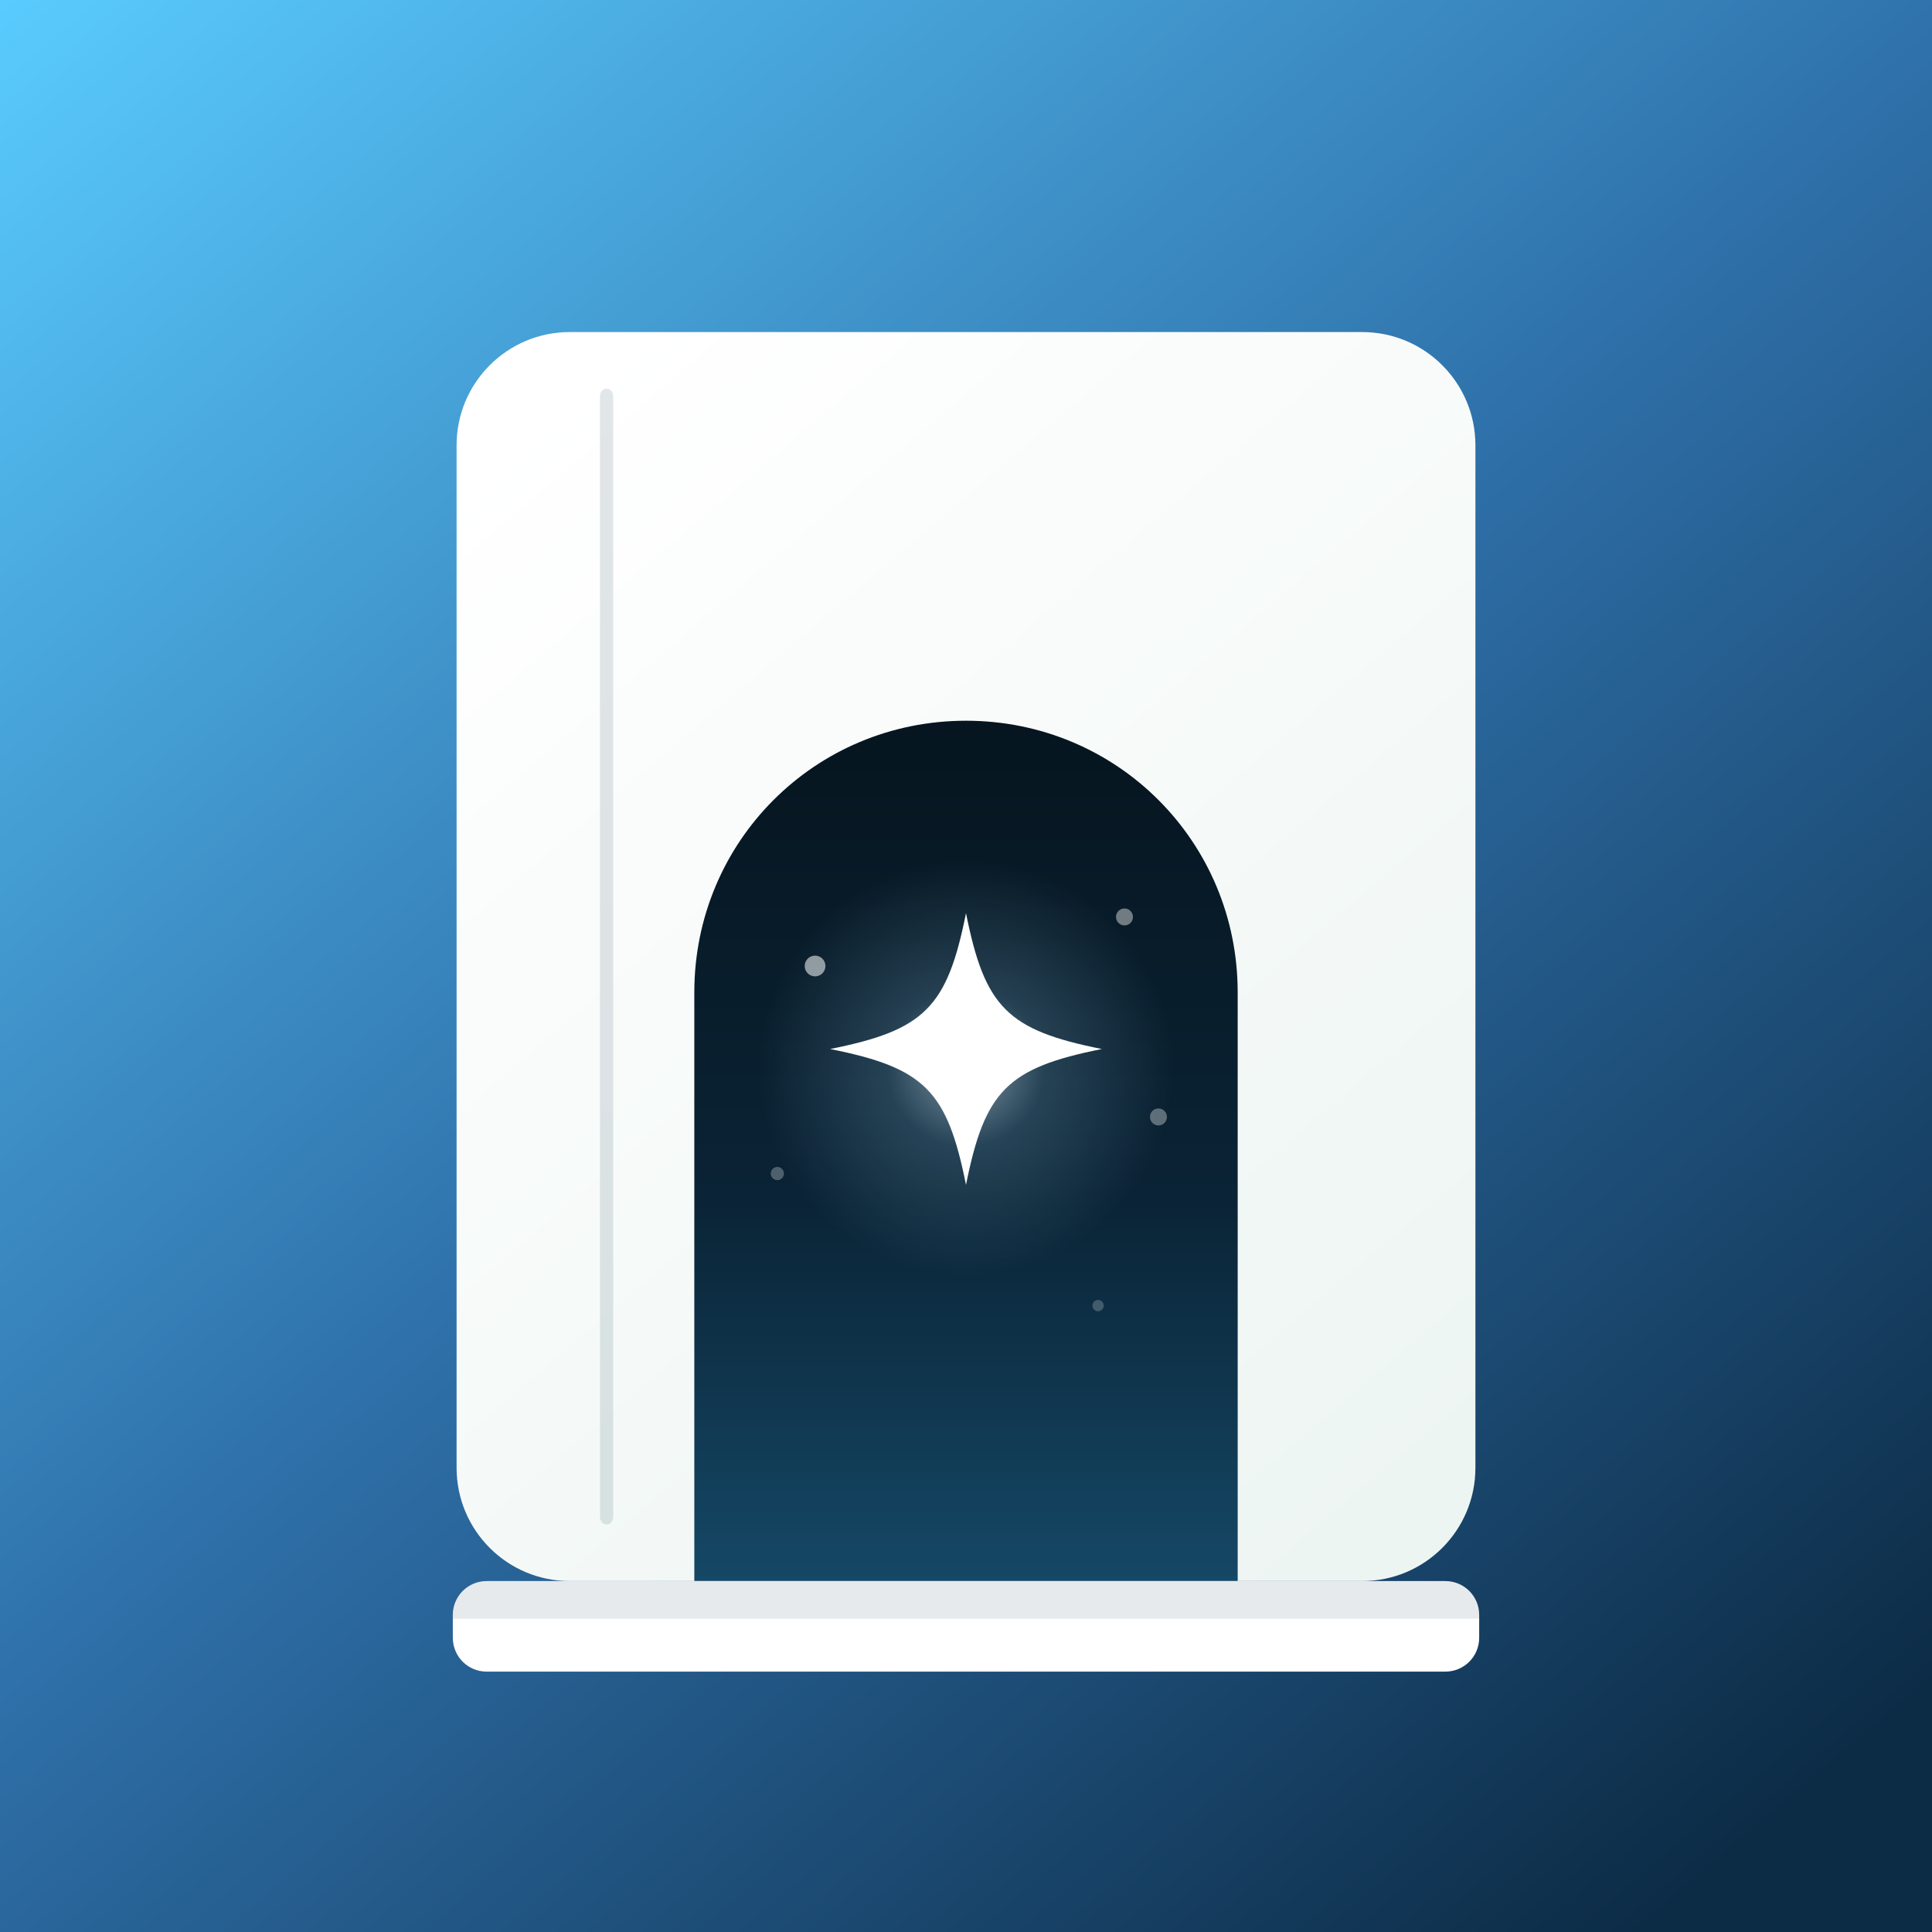
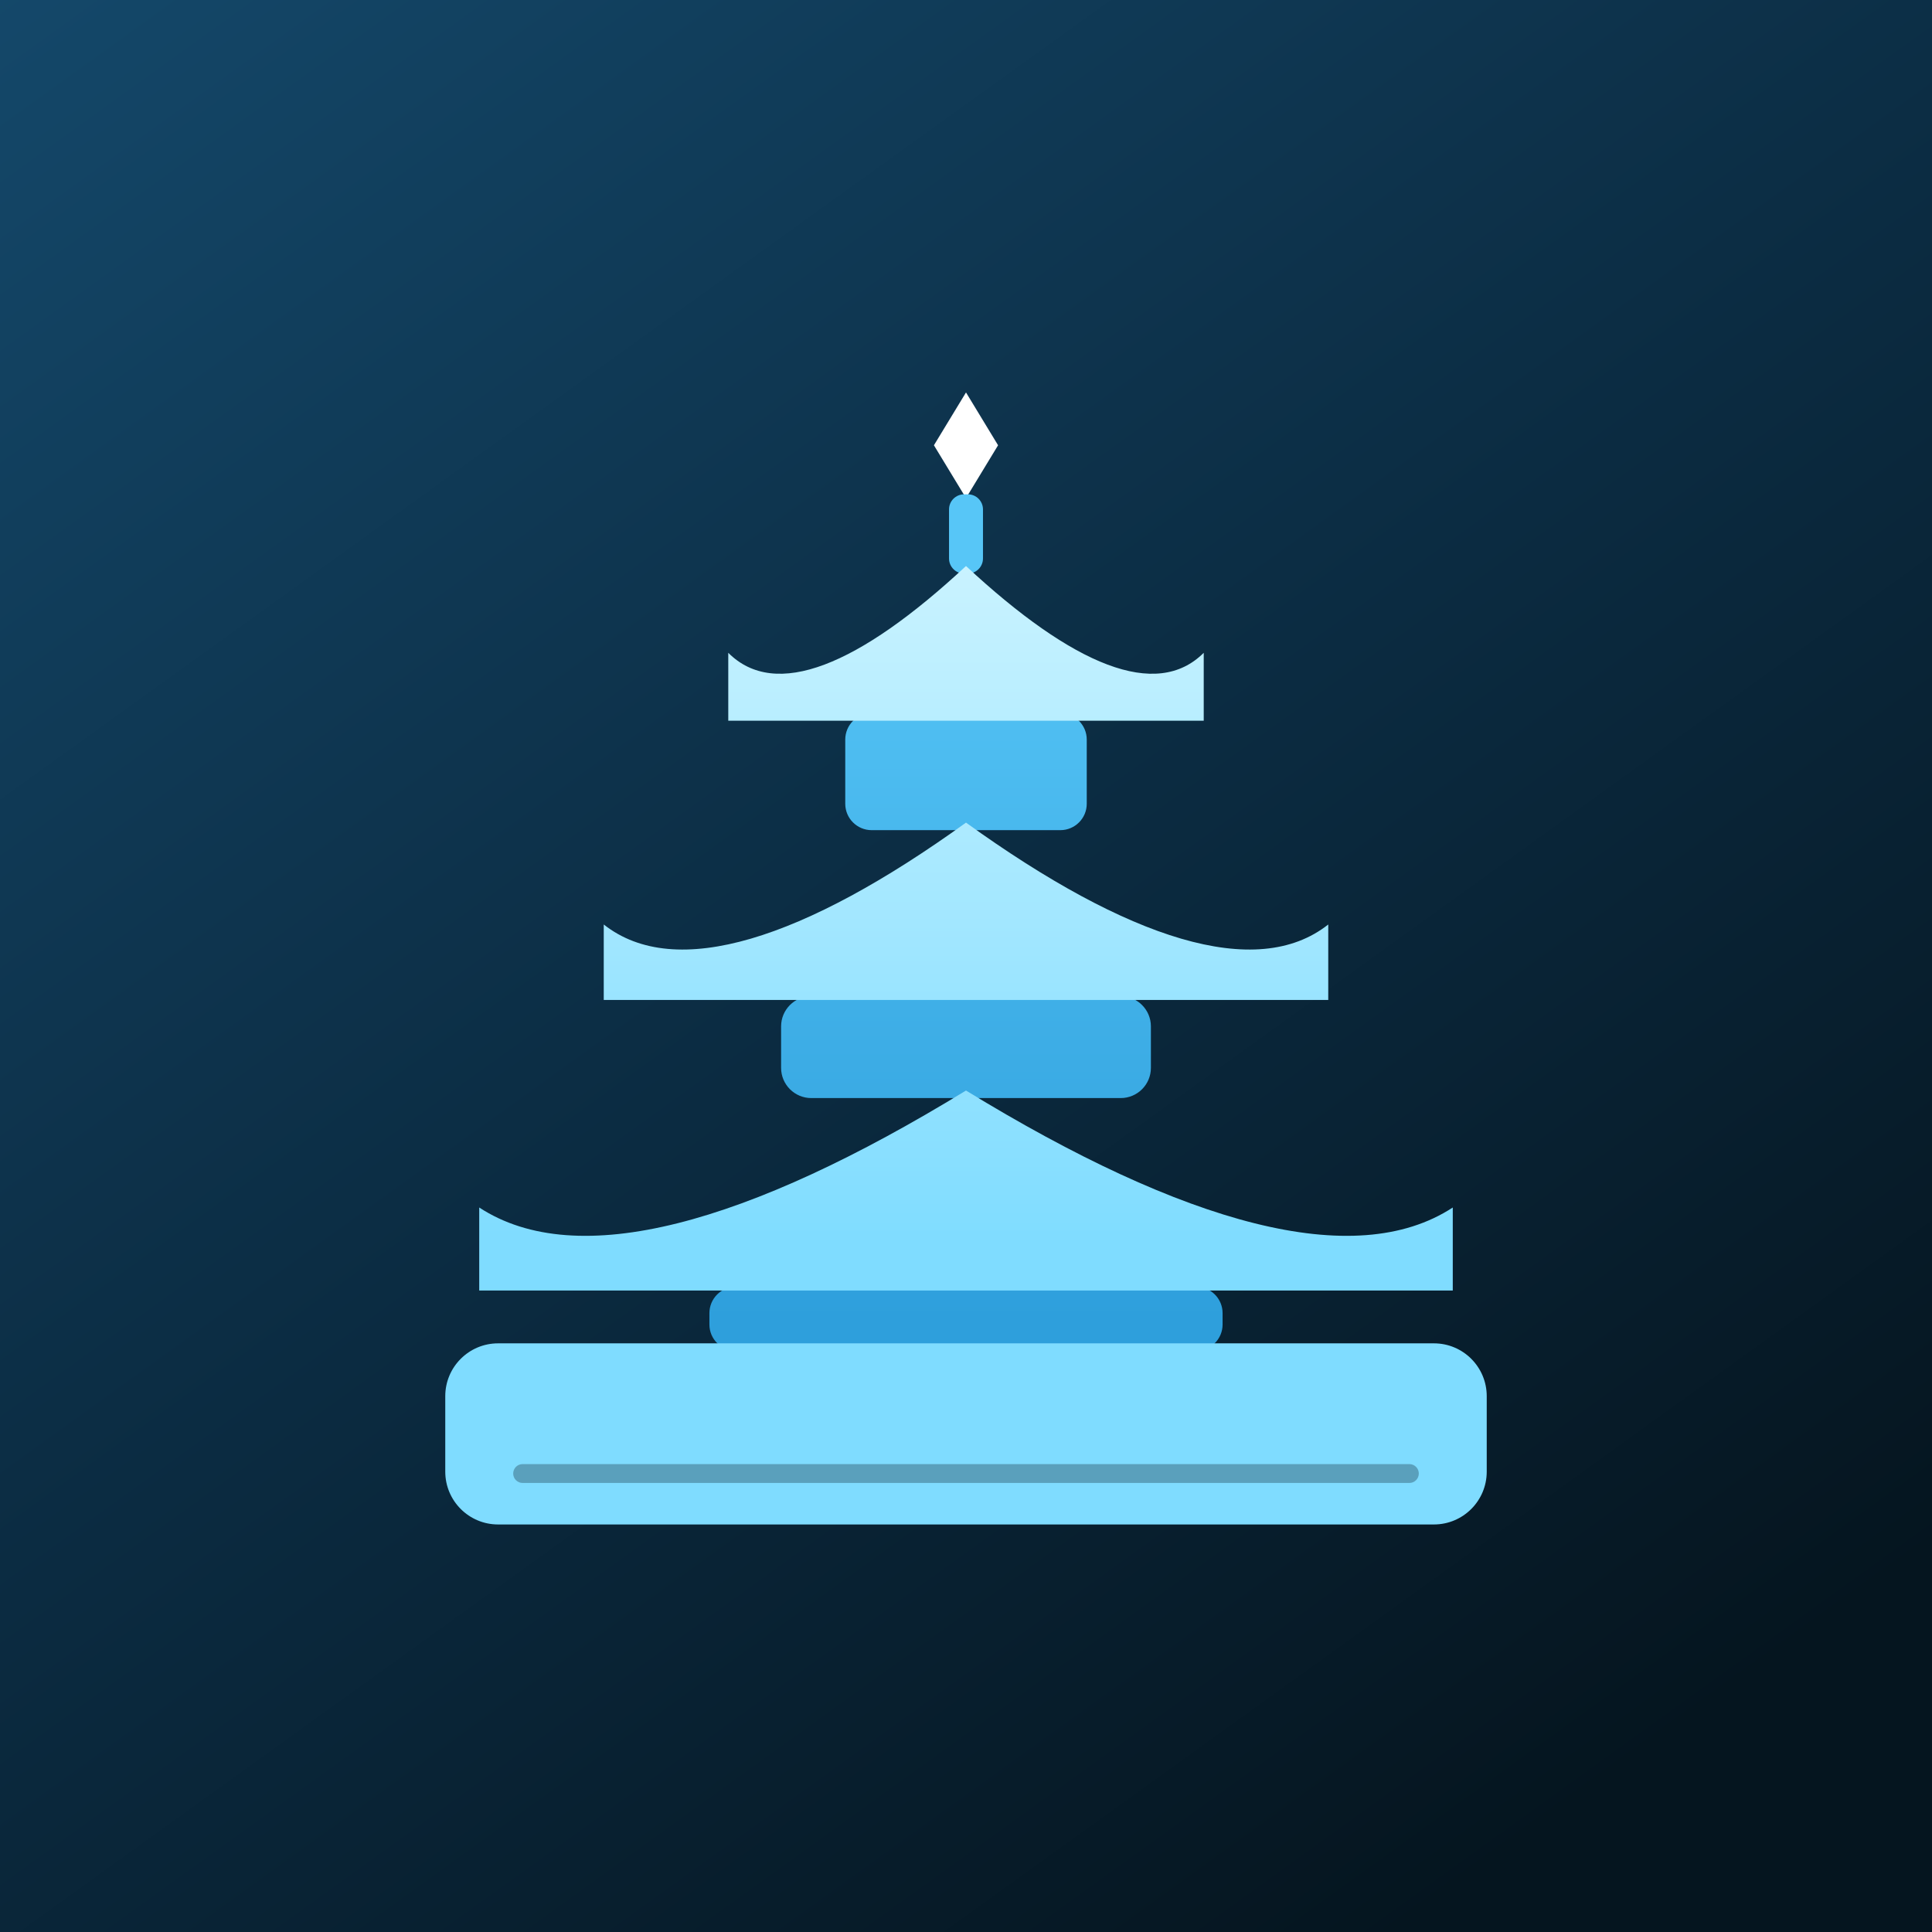
<svg xmlns="http://www.w3.org/2000/svg" width="1024" height="1024" viewBox="0 0 1024 1024">
  <defs>
-     <linearGradient id="bg" x1="0" y1="0" x2="0.85" y2="1">
-       <stop offset="0" stop-color="#5ACCFF" />
-       <stop offset="0.52" stop-color="#2E6FA8" />
-       <stop offset="1" stop-color="#0C2B45" />
+     <linearGradient id="bg" x1="0" y1="0" x2="0.72" y2="1">
+       <stop offset="0" stop-color="#14486A" />
+       <stop offset="0.55" stop-color="#0B2B41" />
+       <stop offset="1" stop-color="#05151F" />
    </linearGradient>
-     <linearGradient id="cover" x1="0.15" y1="0" x2="0.85" y2="1">
-       <stop offset="0" stop-color="#FFFFFF" />
-       <stop offset="1" stop-color="#EDF5F2" />
+     <linearGradient id="eave" gradientUnits="userSpaceOnUse" x1="512" y1="280" x2="512" y2="660">
+       <stop offset="0" stop-color="#CDF4FF" />
+       <stop offset="1" stop-color="#7FDCFF" />
    </linearGradient>
-     <linearGradient id="door" x1="0.5" y1="0" x2="0.5" y2="1">
-       <stop offset="0" stop-color="#06151F" />
-       <stop offset="0.55" stop-color="#0A2335" />
-       <stop offset="1" stop-color="#154866" />
+     <linearGradient id="body" gradientUnits="userSpaceOnUse" x1="512" y1="300" x2="512" y2="700">
+       <stop offset="0" stop-color="#57C6F7" />
+       <stop offset="1" stop-color="#2E9FDC" />
    </linearGradient>
-     <radialGradient id="starGlow" cx="0.5" cy="0.5" r="0.5">
-       <stop offset="0" stop-color="#FFFFFF" stop-opacity="0.55" />
-       <stop offset="0.38" stop-color="#A8E0FF" stop-opacity="0.18" />
-       <stop offset="1" stop-color="#A8E0FF" stop-opacity="0" />
-     </radialGradient>
-     <clipPath id="doorClip">
-       <path d="M368 838 V 526 c 0 -80 64 -144 144 -144 s 144 64 144 144 v 312 z" />
-     </clipPath>
  </defs>
  <rect width="1024" height="1024" fill="url(#bg)" />
-   <rect x="242" y="176" width="540" height="662" rx="60" fill="url(#cover)" />
-   <rect x="318" y="206" width="7" height="602" rx="4" fill="#0C2B45" opacity="0.12" />
-   <path d="M368 838 V 526 c 0 -80 64 -144 144 -144 s 144 64 144 144 v 312 z" fill="url(#door)" />
-   <g clip-path="url(#doorClip)">
-     <g fill="#FFFFFF">
-       <circle cx="432" cy="512" r="5.5" opacity="0.55" />
-       <circle cx="596" cy="486" r="4.5" opacity="0.42" />
-       <circle cx="614" cy="592" r="4.5" opacity="0.34" />
-       <circle cx="412" cy="622" r="3.5" opacity="0.28" />
-       <circle cx="582" cy="692" r="3" opacity="0.22" />
-     </g>
-     <circle cx="512" cy="566" r="110" fill="url(#starGlow)" />
-     <path d="M512 484              c 10 50 22 62 72 72              c -50 10 -62 22 -72 72              c -10 -50 -22 -62 -72 -72              c 50 -10 62 -22 72 -72 z" fill="#FFFFFF" />
-   </g>
-   <path d="M258 838 h 508 c 10 0 18 8 18 18 v 12 c 0 10 -8 18 -18 18 h -508 c -10 0 -18 -8 -18 -18 v -12 c 0 -10 8 -18 18 -18 z" fill="#FFFFFF" />
-   <path d="M258 838 h 508 c 10 0 18 8 18 18 v 2 h -544 v -2 c 0 -10 8 -18 18 -18 z" fill="#0C2B45" opacity="0.10" />
+   <path d="M 512 208 L 529 236 L 512 264 L 495 236 Z" fill="#FFFFFF" />
+   <rect x="503" y="262" width="18" height="42" rx="8" fill="url(#body)" />
+   <rect x="448" y="378" width="128" height="62" rx="14" fill="url(#body)" />
+   <rect x="414" y="528" width="196" height="54" rx="16" fill="url(#body)" />
+   <rect x="376" y="682" width="272" height="34" rx="14" fill="url(#body)" />
+   <path d="M 512 300 C 569 353 613 371 638 346 L 638 382 L 386 382 L 386 346 C 411 371 455 353 512 300 Z" fill="url(#eave)" />
+   <path d="M 512 436 C 598 498 666 520 704 490 L 704 530 L 320 530 L 320 490 C 358 520 426 498 512 436 Z" fill="url(#eave)" />
+   <path d="M 512 578 C 628 649 718 674 770 640 L 770 684 L 254 684 L 254 640 C 306 674 396 649 512 578 Z" fill="url(#eave)" />
+   <rect x="236" y="712" width="552" height="96" rx="28" fill="url(#eave)" />
+   <rect x="272" y="776" width="480" height="10" rx="5" fill="#05151F" opacity="0.30" />
</svg>
